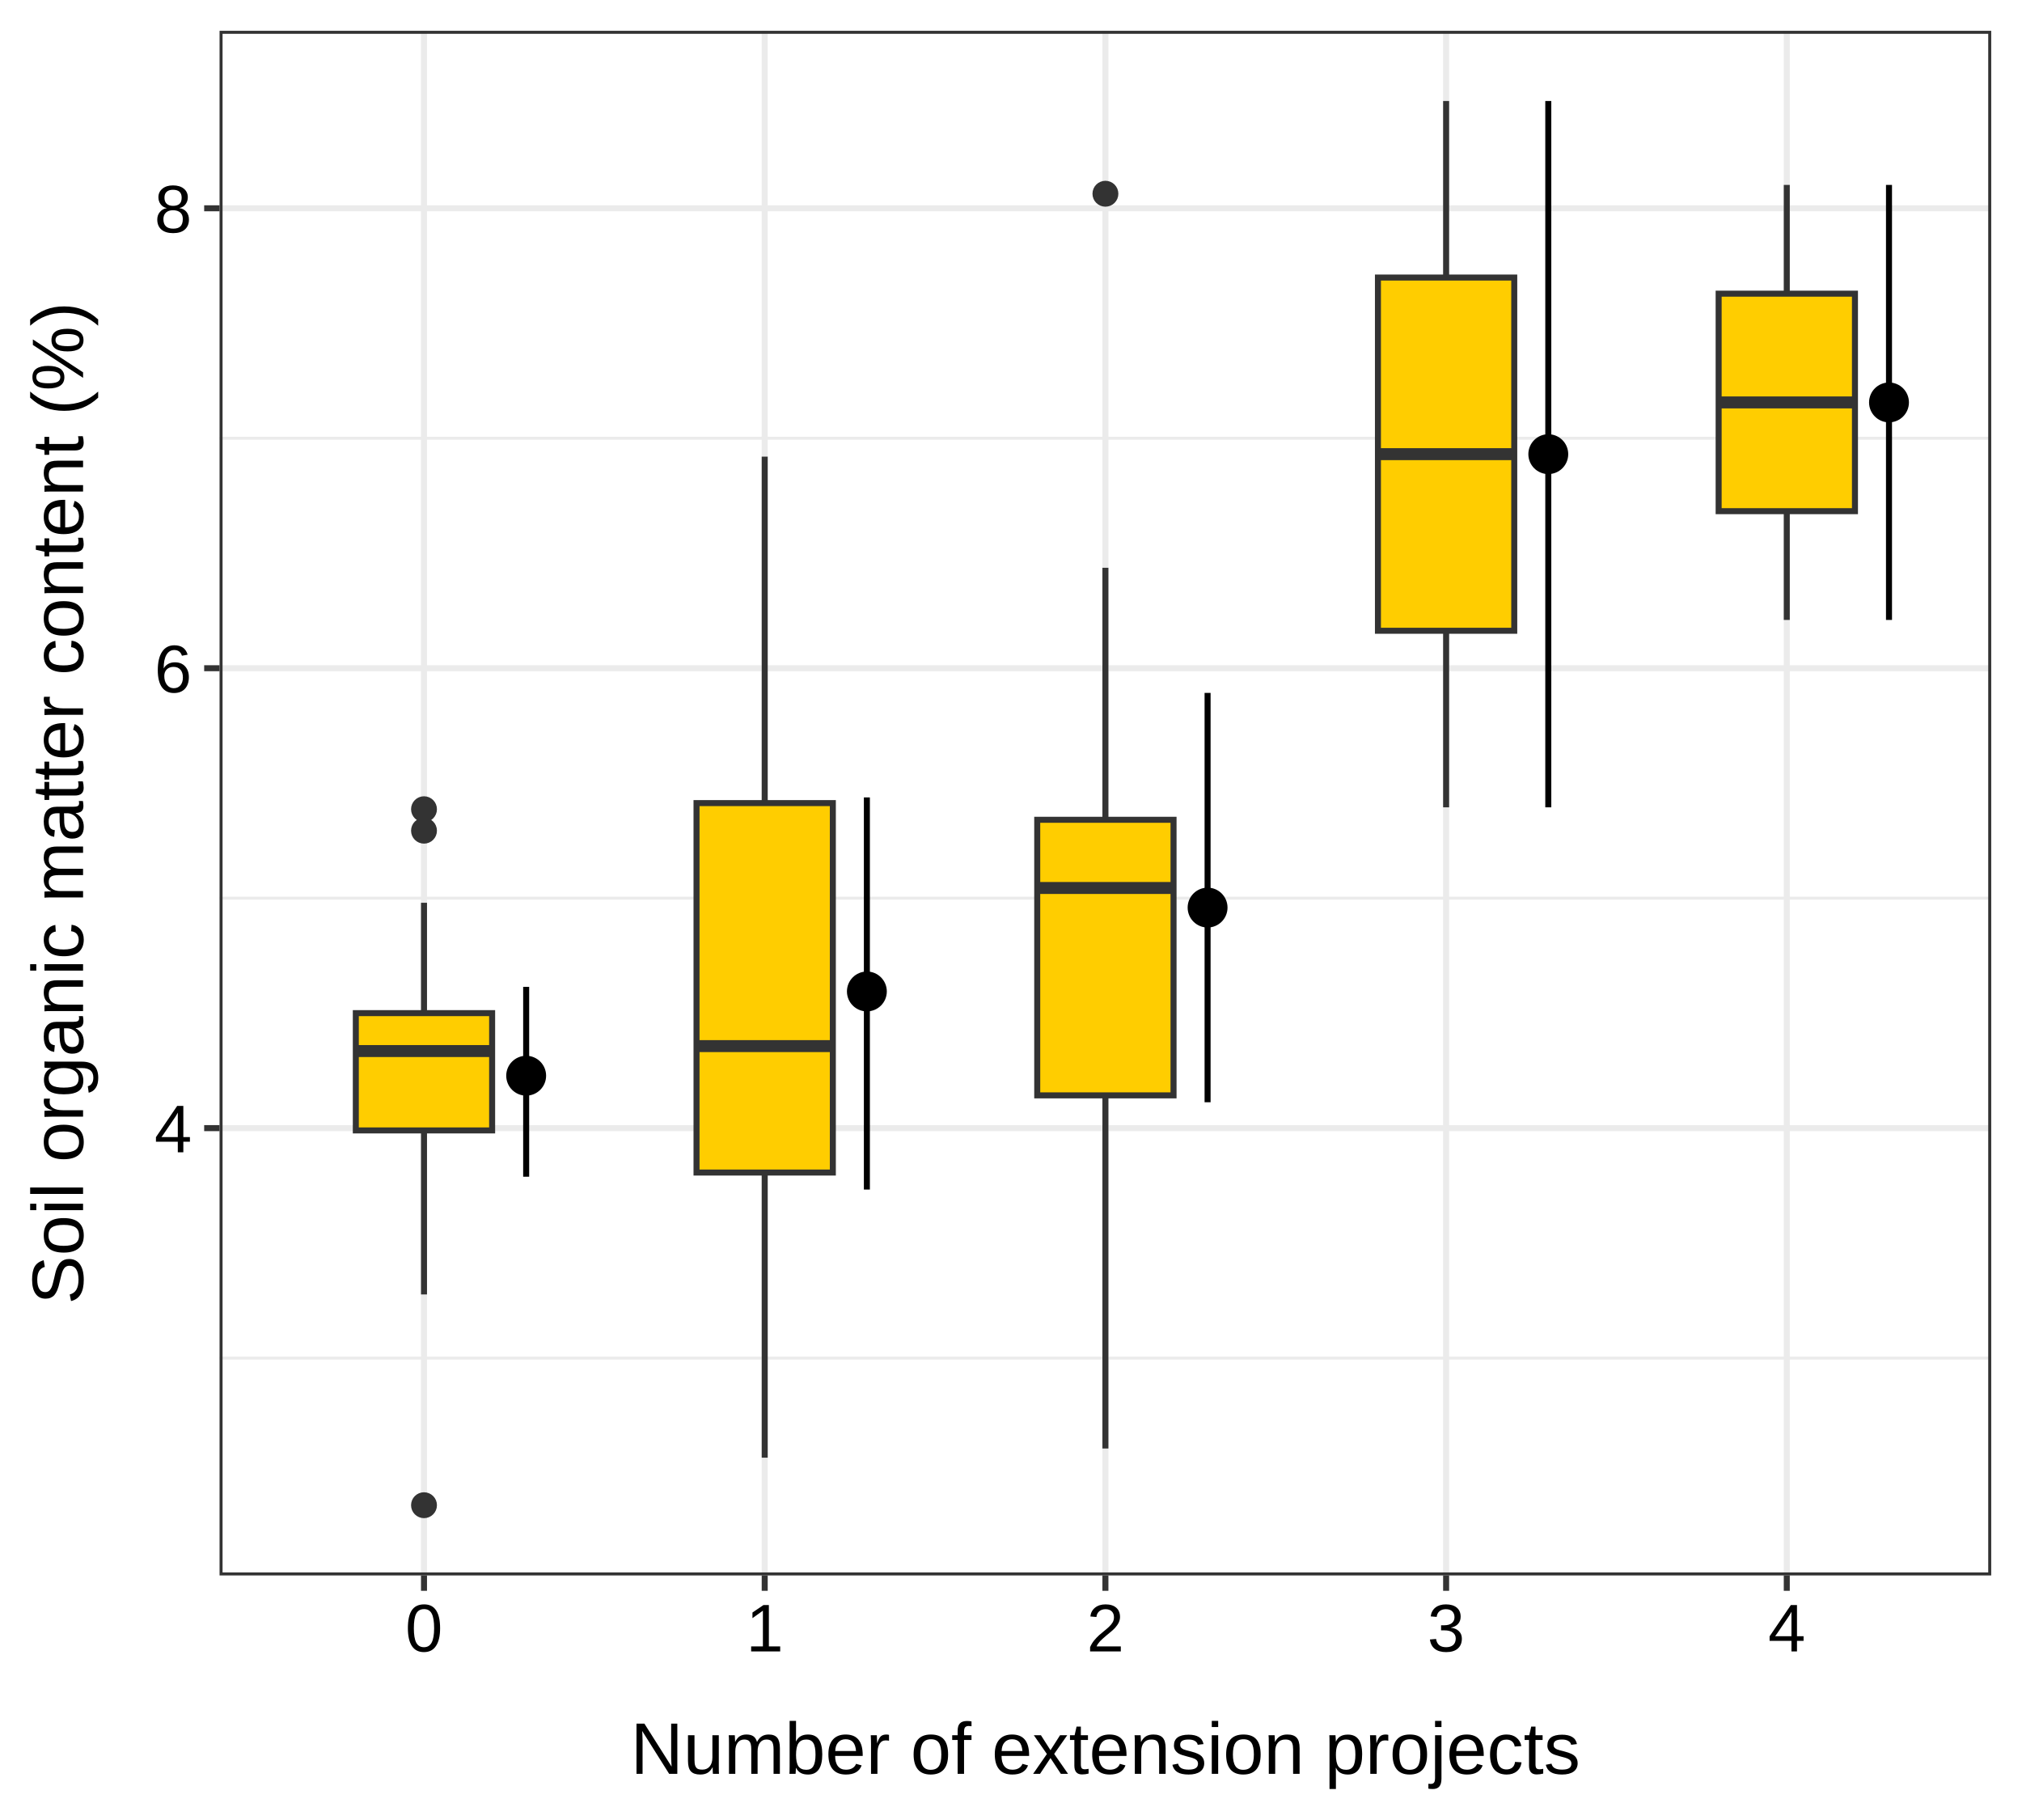
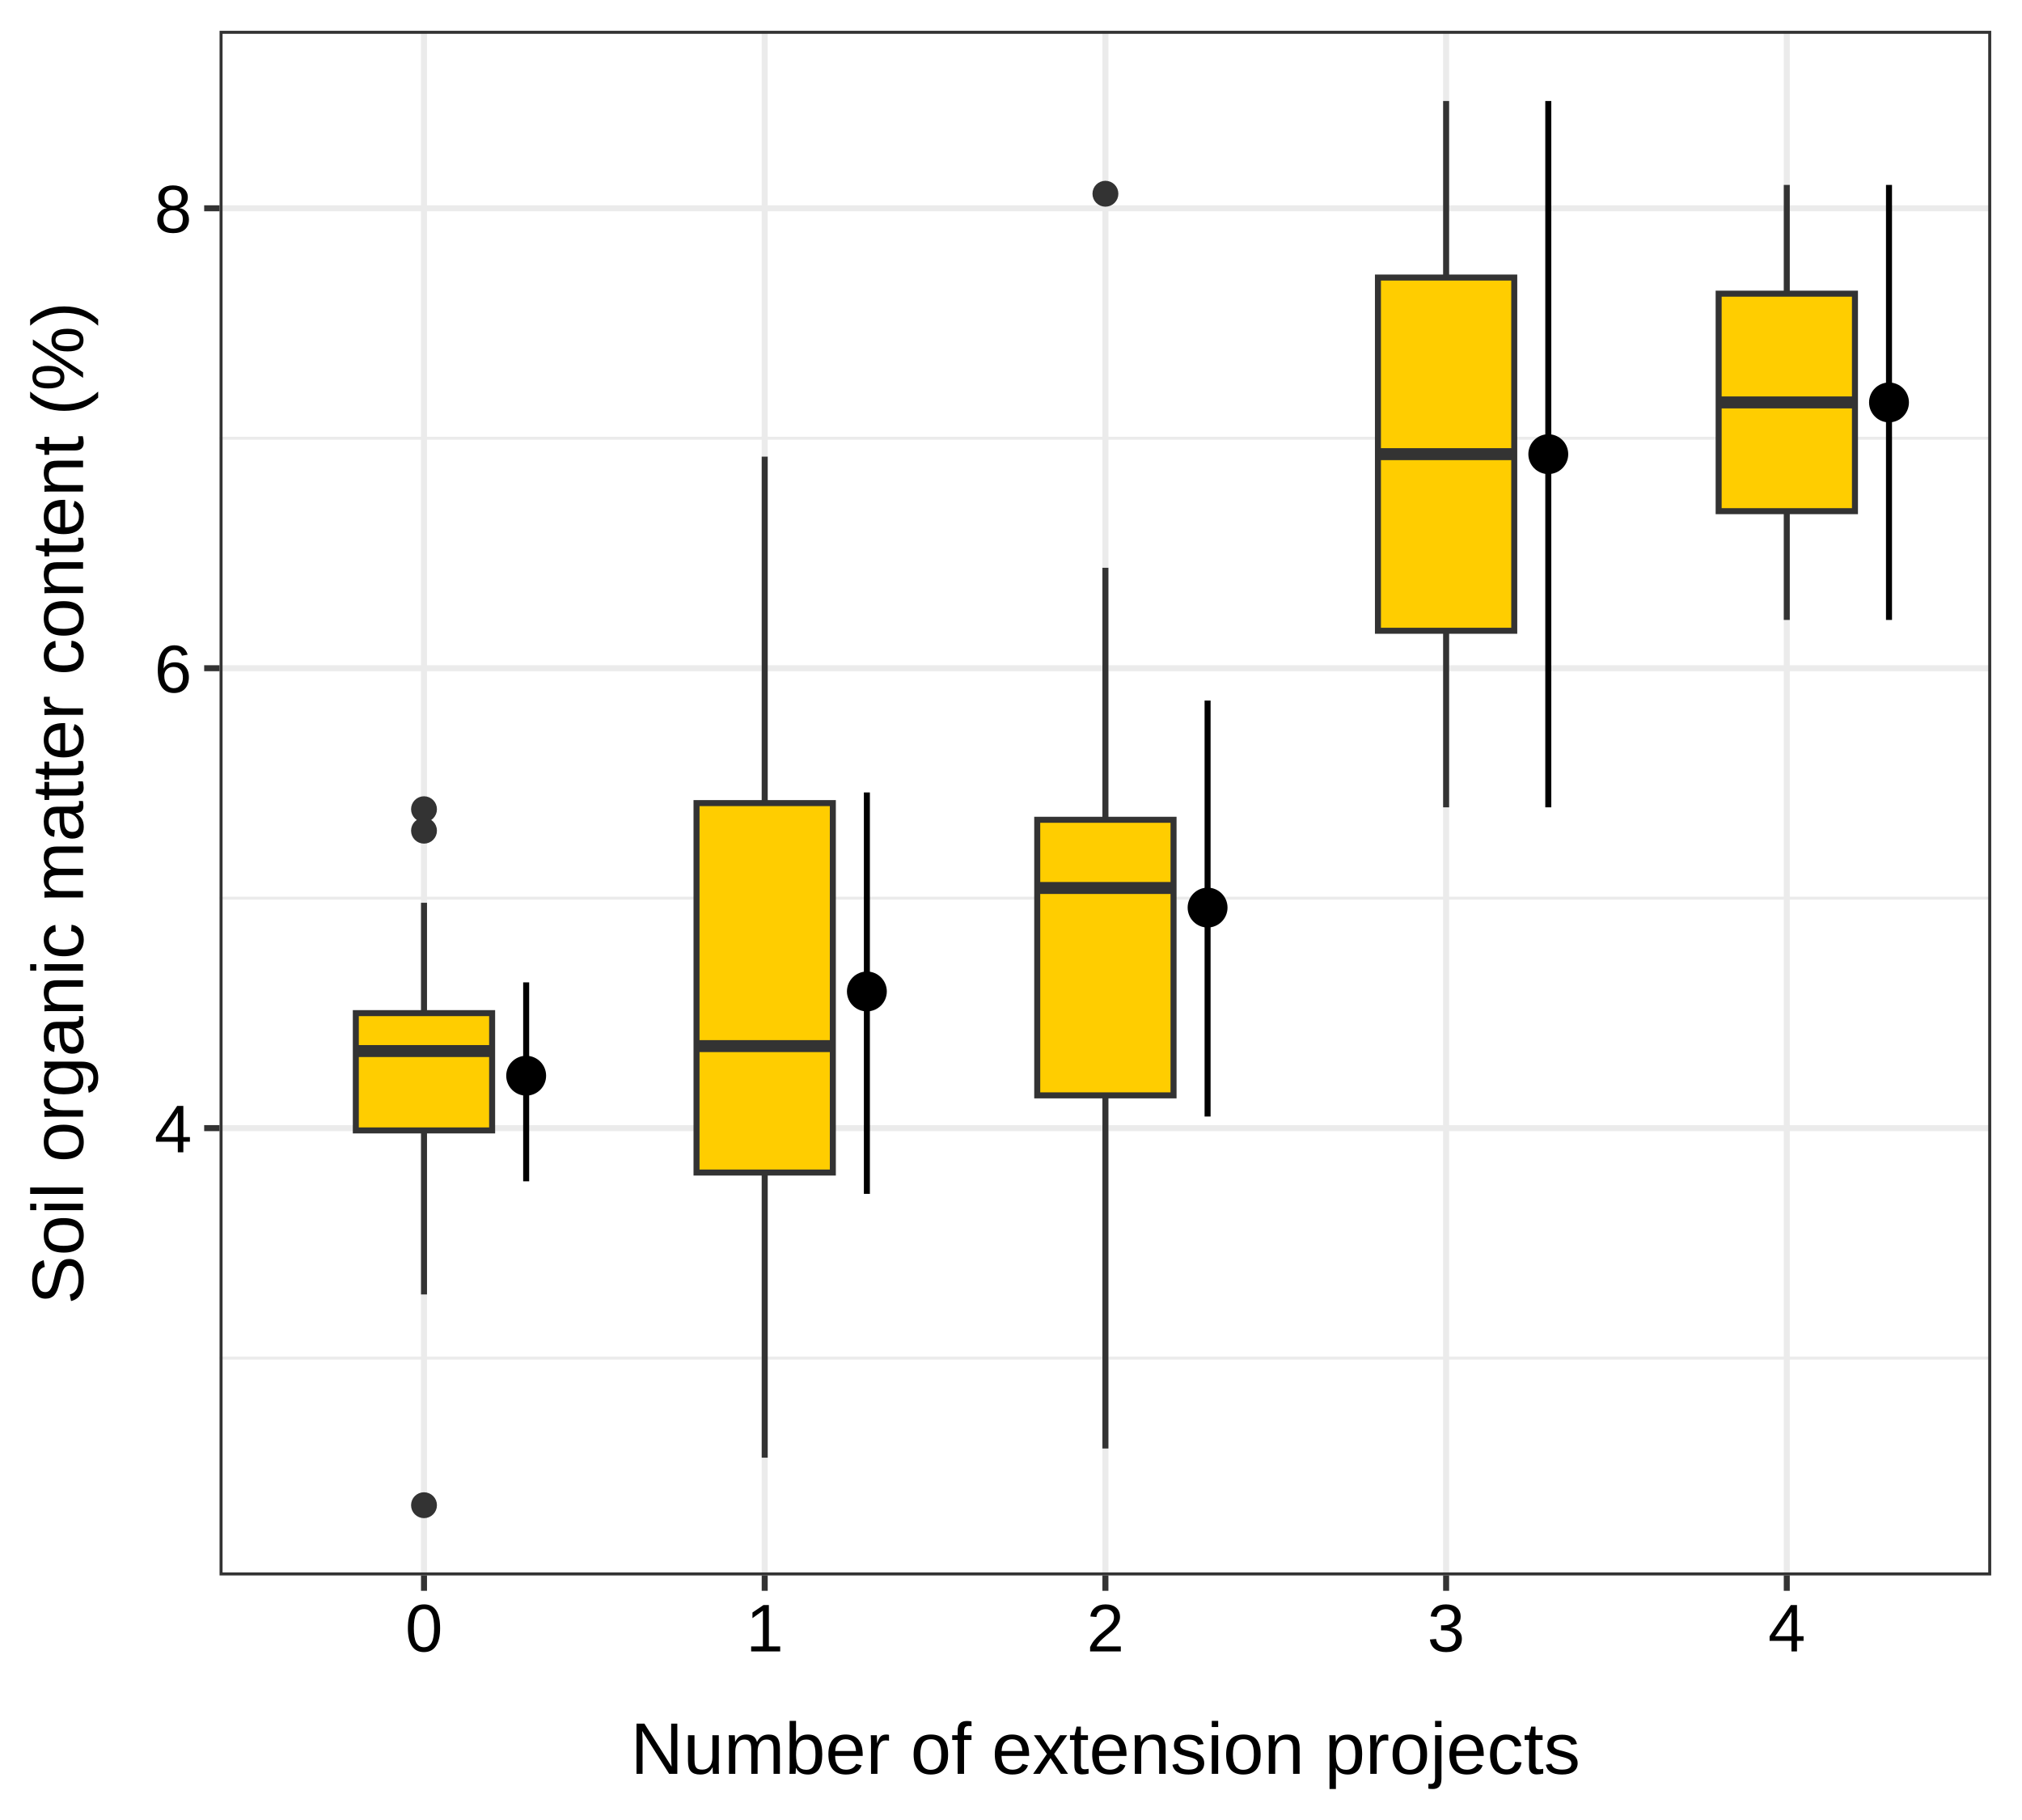
<svg xmlns="http://www.w3.org/2000/svg" width="360.00pt" height="324.00pt" viewBox="0 0 360.00 324.00">
  <g class="svglite">
    <defs>
      <style type="text/css">
    .svglite line, .svglite polyline, .svglite polygon, .svglite path, .svglite rect, .svglite circle {
      fill: none;
      stroke: #000000;
      stroke-linecap: round;
      stroke-linejoin: round;
      stroke-miterlimit: 10.00;
    }
    .svglite text {
      white-space: pre;
    }
    .svglite g.glyphgroup path {
      fill: inherit;
      stroke: none;
    }
  </style>
    </defs>
    <rect width="100%" height="100%" style="stroke: none; fill: #FFFFFF;" />
    <defs>
      <clipPath id="cpMC4wMHwzNjAuMDB8MC4wMHwzMjQuMDA=">
        <rect x="0.00" y="0.00" width="360.00" height="324.00" />
      </clipPath>
    </defs>
    <g clip-path="url(#cpMC4wMHwzNjAuMDB8MC4wMHwzMjQuMDA=)">
      <rect x="0.00" y="0.00" width="360.00" height="324.00" style="stroke-width: 1.07; stroke: #FFFFFF; fill: #FFFFFF;" />
    </g>
    <defs>
      <clipPath id="cpMzkuMDl8MzU0LjUyfDUuNDh8MjgwLjQ2">
        <rect x="39.09" y="5.48" width="315.43" height="274.98" />
      </clipPath>
    </defs>
    <g clip-path="url(#cpMzkuMDl8MzU0LjUyfDUuNDh8MjgwLjQ2)">
      <rect x="39.09" y="5.48" width="315.43" height="274.98" style="stroke-width: 1.07; stroke: none; fill: #FFFFFF;" />
      <polyline points="39.09,241.77 354.52,241.77 " style="stroke-width: 0.53; stroke: #EBEBEB; stroke-linecap: butt;" />
      <polyline points="39.09,159.89 354.52,159.89 " style="stroke-width: 0.53; stroke: #EBEBEB; stroke-linecap: butt;" />
      <polyline points="39.09,78.02 354.52,78.02 " style="stroke-width: 0.53; stroke: #EBEBEB; stroke-linecap: butt;" />
      <polyline points="39.09,200.83 354.52,200.83 " style="stroke-width: 1.07; stroke: #EBEBEB; stroke-linecap: butt;" />
      <polyline points="39.09,118.96 354.52,118.96 " style="stroke-width: 1.07; stroke: #EBEBEB; stroke-linecap: butt;" />
      <polyline points="39.09,37.08 354.52,37.08 " style="stroke-width: 1.07; stroke: #EBEBEB; stroke-linecap: butt;" />
      <polyline points="75.49,280.46 75.49,5.48 " style="stroke-width: 1.07; stroke: #EBEBEB; stroke-linecap: butt;" />
      <polyline points="136.15,280.46 136.15,5.48 " style="stroke-width: 1.07; stroke: #EBEBEB; stroke-linecap: butt;" />
      <polyline points="196.81,280.46 196.81,5.48 " style="stroke-width: 1.07; stroke: #EBEBEB; stroke-linecap: butt;" />
      <polyline points="257.47,280.46 257.47,5.48 " style="stroke-width: 1.07; stroke: #EBEBEB; stroke-linecap: butt;" />
      <polyline points="318.12,280.46 318.12,5.48 " style="stroke-width: 1.07; stroke: #EBEBEB; stroke-linecap: butt;" />
      <circle cx="75.49" cy="144.06" r="1.95" style="stroke-width: 0.71; stroke: #333333; fill: #333333;" />
      <circle cx="75.49" cy="147.88" r="1.95" style="stroke-width: 0.71; stroke: #333333; fill: #333333;" />
      <circle cx="75.49" cy="267.96" r="1.95" style="stroke-width: 0.71; stroke: #333333; fill: #333333;" />
      <line x1="75.49" y1="180.36" x2="75.49" y2="160.71" style="stroke-width: 1.07; stroke: #333333; stroke-linecap: butt;" />
      <line x1="75.49" y1="201.24" x2="75.49" y2="230.44" style="stroke-width: 1.07; stroke: #333333; stroke-linecap: butt;" />
      <polygon points="63.35,180.36 63.35,201.24 87.62,201.24 87.62,180.36 63.35,180.36 " style="stroke-width: 1.07; stroke: #333333; stroke-linecap: butt; stroke-linejoin: miter; fill: #FFCD00;" />
      <line x1="63.35" y1="187.11" x2="87.62" y2="187.11" style="stroke-width: 2.13; stroke: #333333; stroke-linecap: butt; stroke-linejoin: miter;" />
      <line x1="136.15" y1="142.97" x2="136.15" y2="81.29" style="stroke-width: 1.07; stroke: #333333; stroke-linecap: butt;" />
      <line x1="136.15" y1="208.74" x2="136.15" y2="259.50" style="stroke-width: 1.07; stroke: #333333; stroke-linecap: butt;" />
      <polygon points="124.01,142.97 124.01,208.74 148.28,208.74 148.28,142.97 124.01,142.97 " style="stroke-width: 1.07; stroke: #333333; stroke-linecap: butt; stroke-linejoin: miter; fill: #FFCD00;" />
      <line x1="124.01" y1="186.23" x2="148.28" y2="186.23" style="stroke-width: 2.13; stroke: #333333; stroke-linecap: butt; stroke-linejoin: miter;" />
      <circle cx="196.81" cy="34.49" r="1.95" style="stroke-width: 0.71; stroke: #333333; fill: #333333;" />
      <line x1="196.81" y1="145.94" x2="196.81" y2="101.08" style="stroke-width: 1.07; stroke: #333333; stroke-linecap: butt;" />
      <line x1="196.81" y1="195.00" x2="196.81" y2="257.87" style="stroke-width: 1.07; stroke: #333333; stroke-linecap: butt;" />
      <polygon points="184.67,145.94 184.67,195.00 208.94,195.00 208.94,145.94 184.67,145.94 " style="stroke-width: 1.07; stroke: #333333; stroke-linecap: butt; stroke-linejoin: miter; fill: #FFCD00;" />
      <line x1="184.67" y1="158.08" x2="208.94" y2="158.08" style="stroke-width: 2.13; stroke: #333333; stroke-linecap: butt; stroke-linejoin: miter;" />
      <line x1="257.47" y1="49.41" x2="257.47" y2="17.98" style="stroke-width: 1.07; stroke: #333333; stroke-linecap: butt;" />
      <line x1="257.47" y1="112.29" x2="257.47" y2="143.72" style="stroke-width: 1.07; stroke: #333333; stroke-linecap: butt;" />
      <polygon points="245.33,49.41 245.33,112.29 269.60,112.29 269.60,49.41 245.33,49.41 " style="stroke-width: 1.07; stroke: #333333; stroke-linecap: butt; stroke-linejoin: miter; fill: #FFCD00;" />
      <line x1="245.33" y1="80.85" x2="269.60" y2="80.85" style="stroke-width: 2.13; stroke: #333333; stroke-linecap: butt; stroke-linejoin: miter;" />
      <line x1="318.12" y1="52.28" x2="318.12" y2="32.92" style="stroke-width: 1.07; stroke: #333333; stroke-linecap: butt;" />
      <line x1="318.12" y1="91.00" x2="318.12" y2="110.36" style="stroke-width: 1.07; stroke: #333333; stroke-linecap: butt;" />
      <polygon points="305.99,52.28 305.99,91.00 330.26,91.00 330.26,52.28 305.99,52.28 " style="stroke-width: 1.07; stroke: #333333; stroke-linecap: butt; stroke-linejoin: miter; fill: #FFCD00;" />
      <line x1="305.99" y1="71.64" x2="330.26" y2="71.64" style="stroke-width: 2.13; stroke: #333333; stroke-linecap: butt; stroke-linejoin: miter;" />
-       <line x1="93.68" y1="209.48" x2="93.68" y2="175.68" style="stroke-width: 1.07; stroke-linecap: butt;" />
-       <line x1="154.34" y1="211.77" x2="154.34" y2="141.96" style="stroke-width: 1.07; stroke-linecap: butt;" />
-       <line x1="215.00" y1="196.22" x2="215.00" y2="123.35" style="stroke-width: 1.07; stroke-linecap: butt;" />
+       <line x1="93.68" y1="210.30" x2="93.68" y2="174.88" style="stroke-width: 1.07; stroke-linecap: butt;" />
+       <line x1="154.34" y1="212.53" x2="154.34" y2="141.07" style="stroke-width: 1.07; stroke-linecap: butt;" />
+       <line x1="215.00" y1="198.77" x2="215.00" y2="124.71" style="stroke-width: 1.07; stroke-linecap: butt;" />
      <line x1="275.66" y1="143.72" x2="275.66" y2="17.98" style="stroke-width: 1.07; stroke-linecap: butt;" />
      <line x1="336.32" y1="110.36" x2="336.32" y2="32.92" style="stroke-width: 1.07; stroke-linecap: butt;" />
      <circle cx="93.68" cy="191.50" r="2.84" style="stroke-width: 1.42; fill: #000000;" />
      <circle cx="154.34" cy="176.50" r="2.84" style="stroke-width: 1.42; fill: #000000;" />
      <circle cx="215.00" cy="161.57" r="2.84" style="stroke-width: 1.42; fill: #000000;" />
      <circle cx="275.66" cy="80.85" r="2.84" style="stroke-width: 1.42; fill: #000000;" />
      <circle cx="336.32" cy="71.64" r="2.84" style="stroke-width: 1.42; fill: #000000;" />
      <rect x="39.09" y="5.48" width="315.43" height="274.98" style="stroke-width: 1.07; stroke: #333333;" />
    </g>
    <g clip-path="url(#cpMC4wMHwzNjAuMDB8MC4wMHwzMjQuMDA=)">
      <text x="34.16" y="205.13" text-anchor="end" style="font-size: 12.00px; font-family: &quot;Arial&quot;;" textLength="6.67px" lengthAdjust="spacingAndGlyphs">4</text>
      <text x="34.16" y="123.25" text-anchor="end" style="font-size: 12.00px; font-family: &quot;Arial&quot;;" textLength="6.67px" lengthAdjust="spacingAndGlyphs">6</text>
      <text x="34.16" y="41.38" text-anchor="end" style="font-size: 12.00px; font-family: &quot;Arial&quot;;" textLength="6.67px" lengthAdjust="spacingAndGlyphs">8</text>
      <polyline points="36.35,200.83 39.09,200.83 " style="stroke-width: 1.07; stroke: #333333; stroke-linecap: butt;" />
      <polyline points="36.35,118.96 39.09,118.96 " style="stroke-width: 1.07; stroke: #333333; stroke-linecap: butt;" />
      <polyline points="36.35,37.08 39.09,37.08 " style="stroke-width: 1.07; stroke: #333333; stroke-linecap: butt;" />
      <polyline points="75.49,283.20 75.49,280.46 " style="stroke-width: 1.07; stroke: #333333; stroke-linecap: butt;" />
      <polyline points="136.15,283.20 136.15,280.46 " style="stroke-width: 1.07; stroke: #333333; stroke-linecap: butt;" />
      <polyline points="196.81,283.20 196.81,280.46 " style="stroke-width: 1.07; stroke: #333333; stroke-linecap: butt;" />
      <polyline points="257.47,283.20 257.47,280.46 " style="stroke-width: 1.07; stroke: #333333; stroke-linecap: butt;" />
      <polyline points="318.12,283.20 318.12,280.46 " style="stroke-width: 1.07; stroke: #333333; stroke-linecap: butt;" />
      <text x="75.49" y="293.99" text-anchor="middle" style="font-size: 12.00px; font-family: &quot;Arial&quot;;" textLength="6.67px" lengthAdjust="spacingAndGlyphs">0</text>
      <text x="136.15" y="293.99" text-anchor="middle" style="font-size: 12.00px; font-family: &quot;Arial&quot;;" textLength="6.67px" lengthAdjust="spacingAndGlyphs">1</text>
      <text x="196.81" y="293.99" text-anchor="middle" style="font-size: 12.00px; font-family: &quot;Arial&quot;;" textLength="6.67px" lengthAdjust="spacingAndGlyphs">2</text>
      <text x="257.47" y="293.99" text-anchor="middle" style="font-size: 12.00px; font-family: &quot;Arial&quot;;" textLength="6.67px" lengthAdjust="spacingAndGlyphs">3</text>
      <text x="318.12" y="293.99" text-anchor="middle" style="font-size: 12.00px; font-family: &quot;Arial&quot;;" textLength="6.67px" lengthAdjust="spacingAndGlyphs">4</text>
      <text x="196.81" y="315.78" text-anchor="middle" style="font-size: 13.00px; font-family: &quot;Arial&quot;;" textLength="169.12px" lengthAdjust="spacingAndGlyphs">Number of extension projects</text>
      <text transform="translate(14.79,142.97) rotate(-90)" text-anchor="middle" style="font-size: 13.00px; font-family: &quot;Arial&quot;;" textLength="178.50px" lengthAdjust="spacingAndGlyphs">Soil organic matter content (%)</text>
    </g>
  </g>
</svg>
